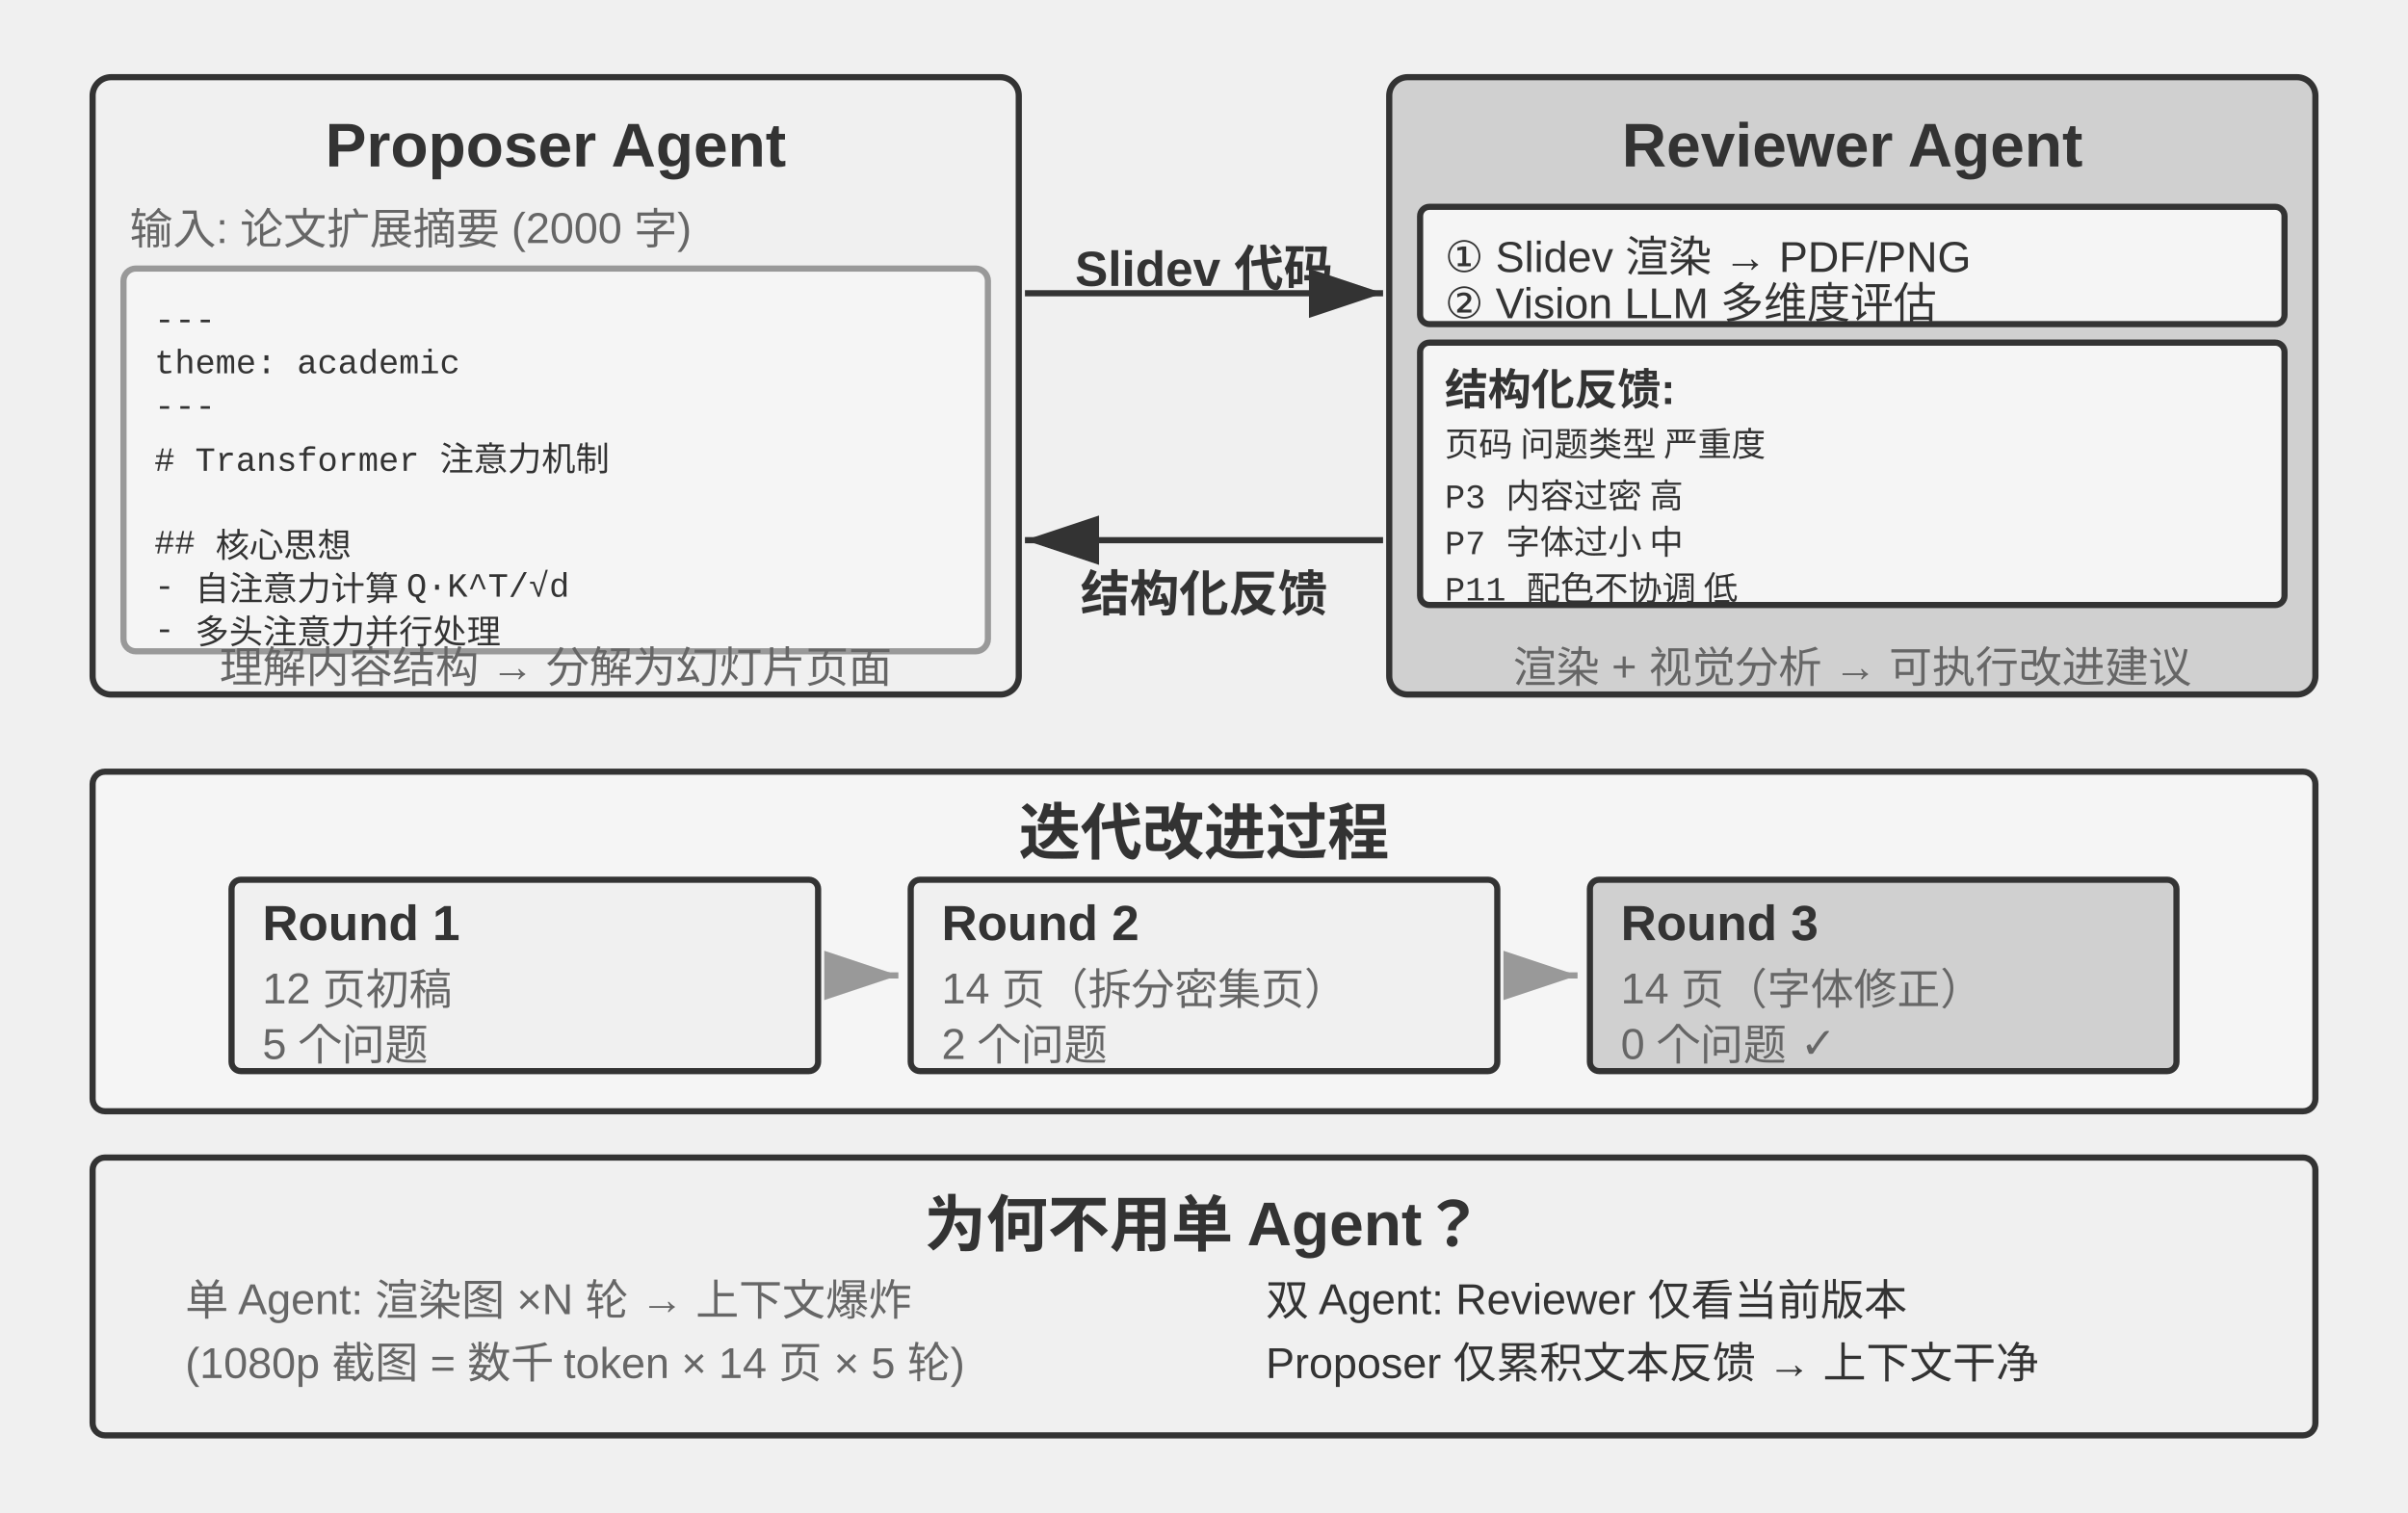
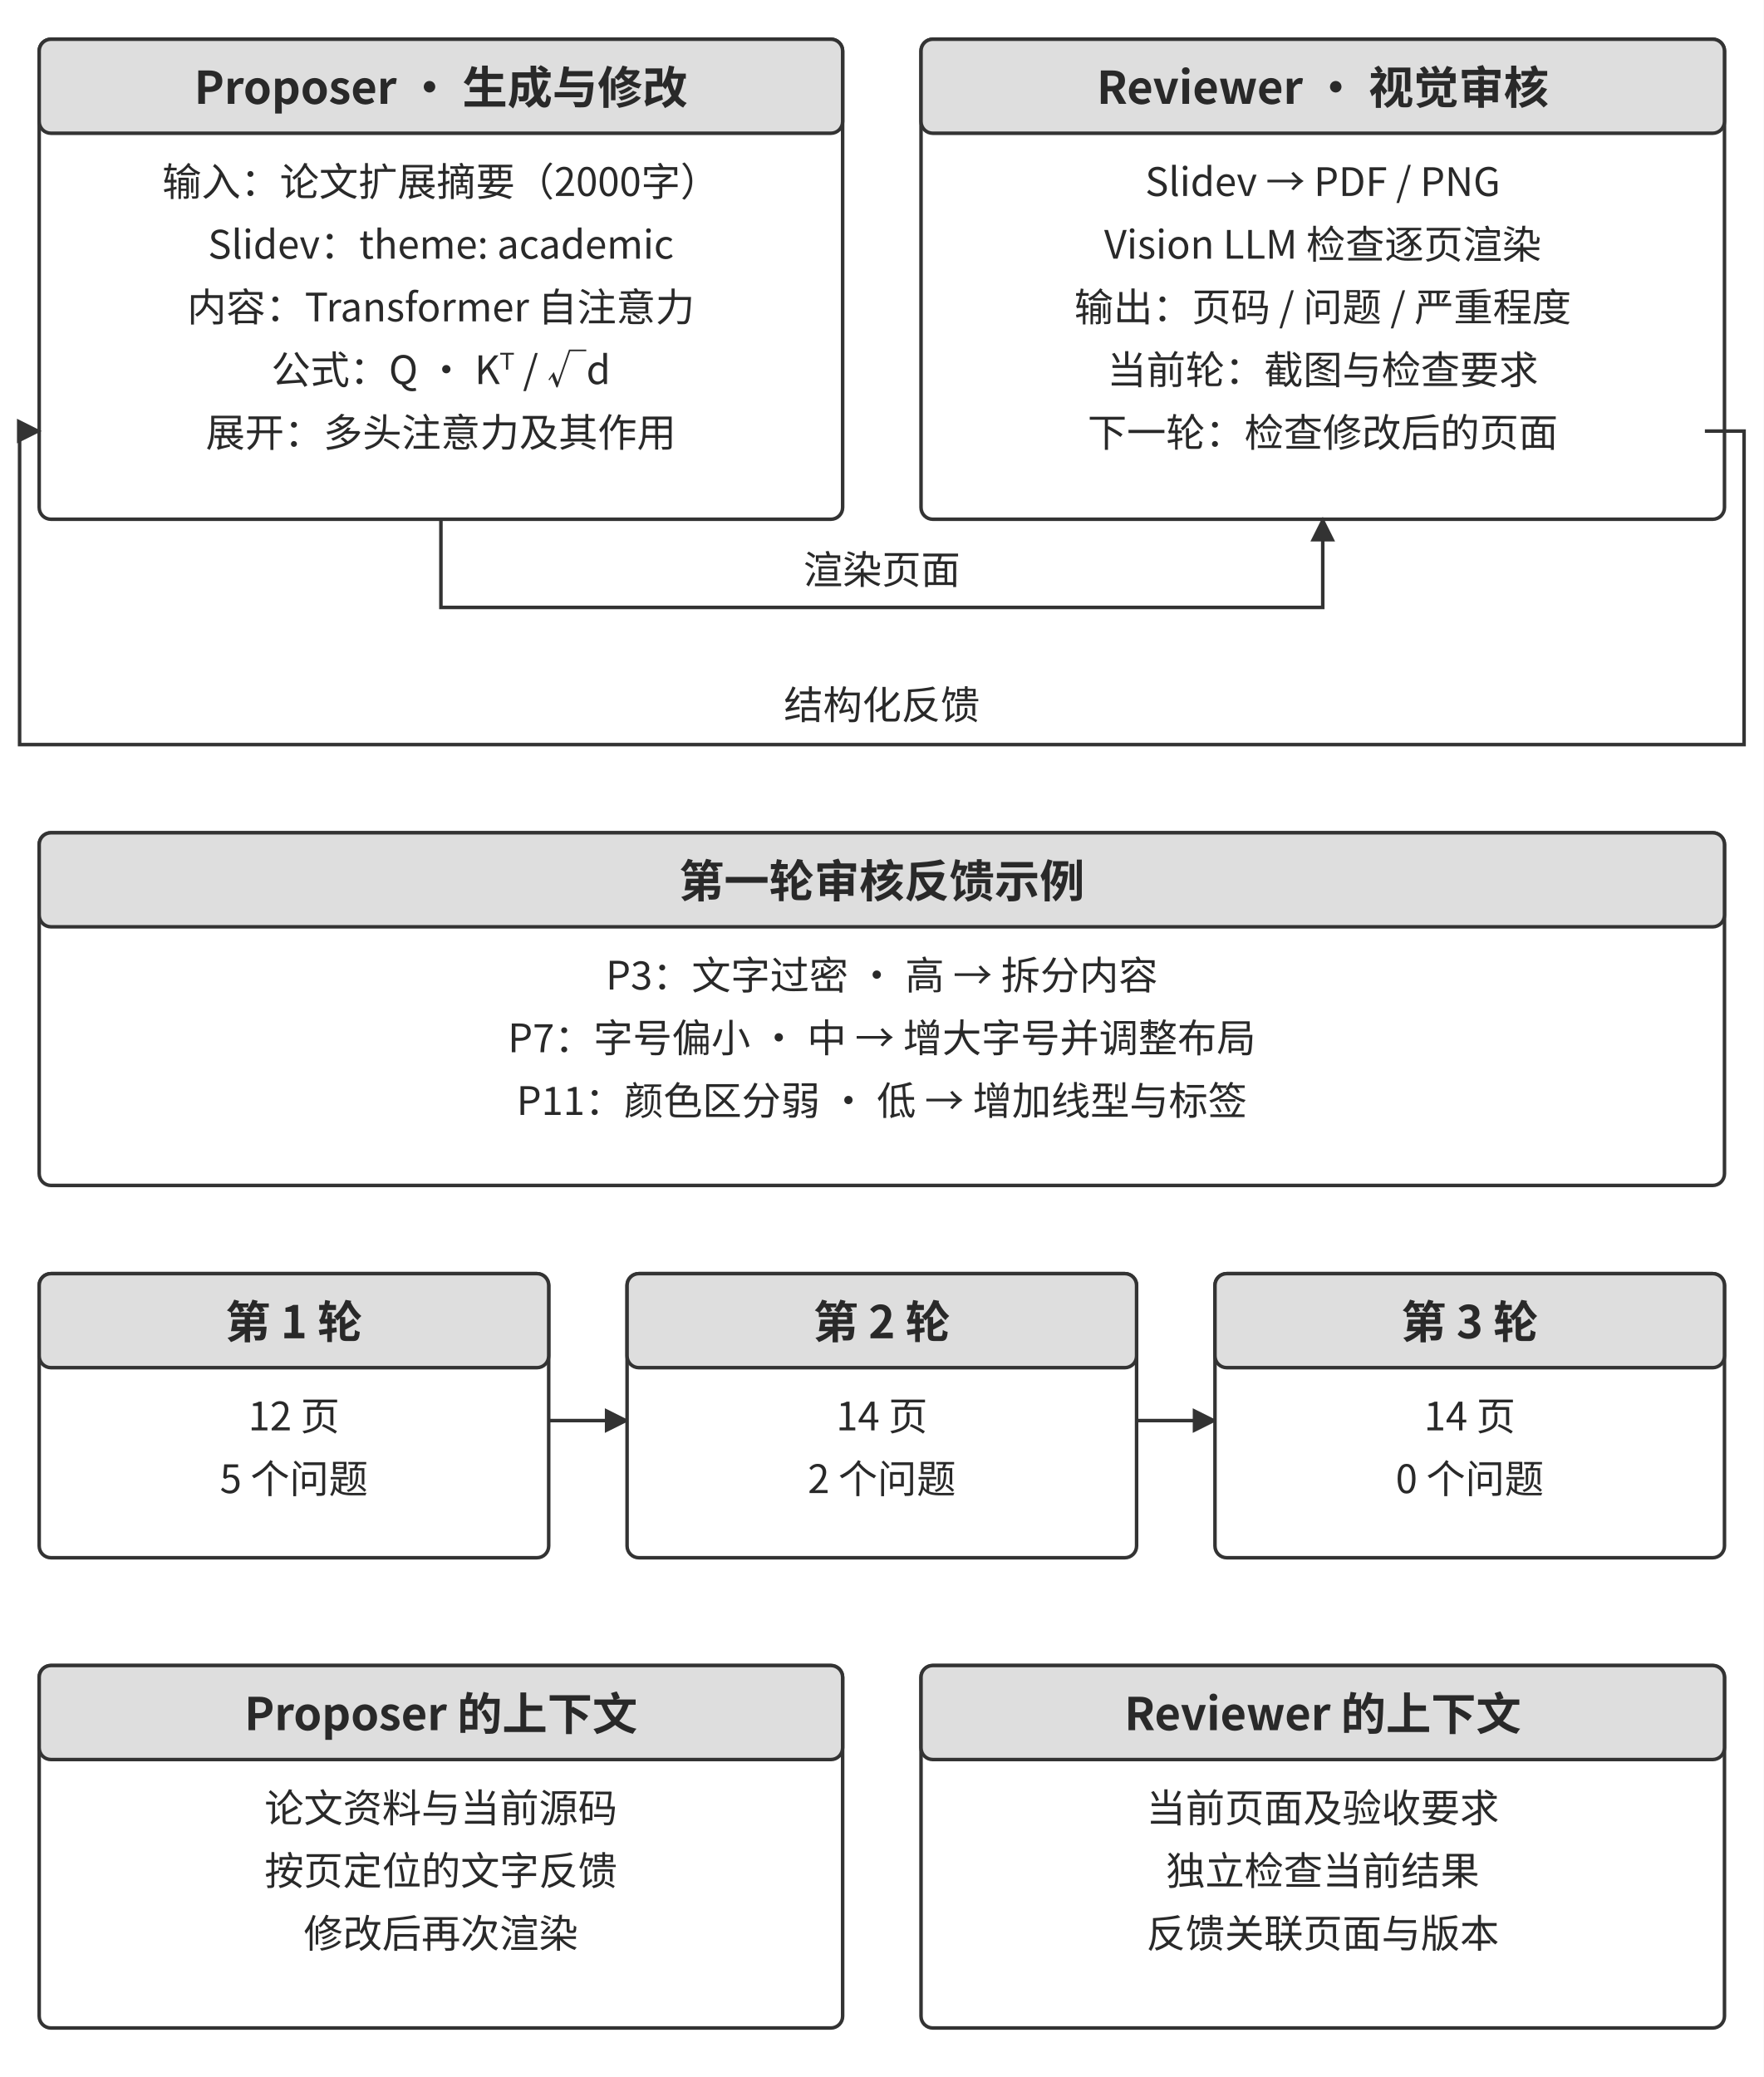
- <svg xmlns="http://www.w3.org/2000/svg" viewBox="0 40 780 490" width="780" height="490" style="background:#ffffff">
+ <svg xmlns="http://www.w3.org/2000/svg" width="150mm" height="176.67mm" viewBox="0 0 900 1060" role="img" aria-labelledby="title desc">
  <defs>
-     <marker id="ah" markerWidth="12" markerHeight="8" refX="12" refY="4" orient="auto">
-       <polygon points="0 0, 12 4, 0 8" fill="#333333" />
-     </marker>
-     <marker id="ah-light" markerWidth="12" markerHeight="8" refX="12" refY="4" orient="auto">
-       <polygon points="0 0, 12 4, 0 8" fill="#999999" />
+     <marker id="arrow" viewBox="0 0 10 10" refX="9" refY="5" markerWidth="7" markerHeight="7" orient="auto-start-reverse">
+       <path d="M0 0 L10 5 L0 10 Z" fill="#333333" />
    </marker>
  </defs>
-   <rect x="30" y="65" width="300" height="200" rx="6" fill="#f0f0f0" stroke="#333333" stroke-width="2" />
-   <text x="180" y="87" font-family="Arial, 'Helvetica Neue', Helvetica, 'PingFang SC', 'Microsoft YaHei', sans-serif" font-size="20" fill="#333333" text-anchor="middle" dominant-baseline="central" font-weight="bold">Proposer Agent</text>
-   <text x="42" y="113" font-family="Arial, 'Helvetica Neue', Helvetica, 'PingFang SC', 'Microsoft YaHei', sans-serif" font-size="14" fill="#666666" text-anchor="start" dominant-baseline="central" font-weight="normal">输入: 论文扩展摘要 (2000 字)</text>
-   <rect x="40" y="127" width="280" height="124" rx="4" fill="#f5f5f5" stroke="#999999" stroke-width="2" />
-   <text x="50" y="144.0" font-family="'Courier New', Courier, monospace" font-size="11" fill="#333333" text-anchor="start" dominant-baseline="central">---</text>
-   <text x="50" y="158.0" font-family="'Courier New', Courier, monospace" font-size="11" fill="#333333" text-anchor="start" dominant-baseline="central">theme: academic</text>
-   <text x="50" y="172.0" font-family="'Courier New', Courier, monospace" font-size="11" fill="#333333" text-anchor="start" dominant-baseline="central">---</text>
-   <text x="50" y="186.0" font-family="'Courier New', Courier, monospace" font-size="11" fill="#333333" text-anchor="start" dominant-baseline="central"># Transformer 注意力机制</text>
-   <text x="50" y="200.0" font-family="'Courier New', Courier, monospace" font-size="11" fill="#333333" text-anchor="start" dominant-baseline="central" />
-   <text x="50" y="214.0" font-family="'Courier New', Courier, monospace" font-size="11" fill="#333333" text-anchor="start" dominant-baseline="central">## 核心思想</text>
-   <text x="50" y="228.0" font-family="'Courier New', Courier, monospace" font-size="11" fill="#333333" text-anchor="start" dominant-baseline="central">- 自注意力计算 Q·K^T/√d</text>
-   <text x="50" y="242.0" font-family="'Courier New', Courier, monospace" font-size="11" fill="#333333" text-anchor="start" dominant-baseline="central">- 多头注意力并行处理</text>
-   <text x="180" y="255" font-family="Arial, 'Helvetica Neue', Helvetica, 'PingFang SC', 'Microsoft YaHei', sans-serif" font-size="14" fill="#666666" text-anchor="middle" dominant-baseline="central" font-weight="normal">理解内容结构 → 分解为幻灯片页面</text>
-   <rect x="450" y="65" width="300" height="200" rx="6" fill="#d0d0d0" stroke="#333333" stroke-width="2" />
-   <text x="600" y="87" font-family="Arial, 'Helvetica Neue', Helvetica, 'PingFang SC', 'Microsoft YaHei', sans-serif" font-size="20" fill="#333333" text-anchor="middle" dominant-baseline="central" font-weight="bold">Reviewer Agent</text>
-   <rect x="460" y="107" width="280" height="38" rx="3" fill="#f5f5f5" stroke="#333333" stroke-width="2" />
-   <text x="468" y="120" font-family="Arial, 'Helvetica Neue', Helvetica, 'PingFang SC', 'Microsoft YaHei', sans-serif" font-size="14" fill="#333333" text-anchor="start" dominant-baseline="central" font-weight="normal">① Slidev 渲染 → PDF/PNG</text>
-   <text x="468" y="135" font-family="Arial, 'Helvetica Neue', Helvetica, 'PingFang SC', 'Microsoft YaHei', sans-serif" font-size="14" fill="#333333" text-anchor="start" dominant-baseline="central" font-weight="normal">② Vision LLM 多维度评估</text>
-   <rect x="460" y="151" width="280" height="85" rx="3" fill="#f5f5f5" stroke="#333333" stroke-width="2" />
-   <text x="468" y="165" font-family="Arial, 'Helvetica Neue', Helvetica, 'PingFang SC', 'Microsoft YaHei', sans-serif" font-size="14" fill="#333333" text-anchor="start" dominant-baseline="central" font-weight="bold">结构化反馈:</text>
-   <text x="468" y="183" font-family="'Courier New', Courier, monospace" font-size="11" fill="#333333" text-anchor="start" dominant-baseline="central">页码  问题类型    严重度</text>
-   <text x="468" y="198" font-family="'Courier New', Courier, monospace" font-size="11" fill="#333333" text-anchor="start" dominant-baseline="central">P3   内容过密    高</text>
-   <text x="468" y="213" font-family="'Courier New', Courier, monospace" font-size="11" fill="#333333" text-anchor="start" dominant-baseline="central">P7   字体过小    中</text>
-   <text x="468" y="228" font-family="'Courier New', Courier, monospace" font-size="11" fill="#333333" text-anchor="start" dominant-baseline="central">P11  配色不协调  低</text>
-   <text x="600" y="255" font-family="Arial, 'Helvetica Neue', Helvetica, 'PingFang SC', 'Microsoft YaHei', sans-serif" font-size="14" fill="#666666" text-anchor="middle" dominant-baseline="central" font-weight="normal">渲染 + 视觉分析 → 可执行改进建议</text>
-   <line x1="332" y1="135" x2="448" y2="135" stroke="#333333" stroke-width="2" marker-end="url(#ah)" />
-   <text x="390.0" y="123" font-family="Arial, 'Helvetica Neue', Helvetica, 'PingFang SC', 'Microsoft YaHei', sans-serif" font-size="16" fill="#333333" text-anchor="middle" dominant-baseline="central" font-weight="bold">Slidev 代码</text>
-   <line x1="448" y1="215" x2="332" y2="215" stroke="#333333" stroke-width="2" marker-end="url(#ah)" />
-   <text x="390.0" y="231" font-family="Arial, 'Helvetica Neue', Helvetica, 'PingFang SC', 'Microsoft YaHei', sans-serif" font-size="16" fill="#333333" text-anchor="middle" dominant-baseline="central" font-weight="bold">结构化反馈</text>
-   <rect x="30" y="290" width="720" height="110" rx="4" fill="#f5f5f5" stroke="#333333" stroke-width="2" />
-   <text x="390" y="308" font-family="Arial, 'Helvetica Neue', Helvetica, 'PingFang SC', 'Microsoft YaHei', sans-serif" font-size="20" fill="#333333" text-anchor="middle" dominant-baseline="central" font-weight="bold">迭代改进过程</text>
-   <rect x="75" y="325" width="190" height="62" rx="3" fill="#f0f0f0" stroke="#333333" stroke-width="2" />
-   <text x="85" y="339" font-family="Arial, 'Helvetica Neue', Helvetica, 'PingFang SC', 'Microsoft YaHei', sans-serif" font-size="16" fill="#333333" text-anchor="start" dominant-baseline="central" font-weight="bold">Round 1</text>
-   <text x="85" y="357" font-family="Arial, 'Helvetica Neue', Helvetica, 'PingFang SC', 'Microsoft YaHei', sans-serif" font-size="14" fill="#666666" text-anchor="start" dominant-baseline="central" font-weight="normal">12 页初稿</text>
-   <text x="85" y="375" font-family="Arial, 'Helvetica Neue', Helvetica, 'PingFang SC', 'Microsoft YaHei', sans-serif" font-size="14" fill="#666666" text-anchor="start" dominant-baseline="central" font-weight="normal">5 个问题</text>
-   <line x1="269" y1="356" x2="291" y2="356" stroke="#999999" stroke-width="2" marker-end="url(#ah-light)" />
-   <rect x="295" y="325" width="190" height="62" rx="3" fill="#f0f0f0" stroke="#333333" stroke-width="2" />
-   <text x="305" y="339" font-family="Arial, 'Helvetica Neue', Helvetica, 'PingFang SC', 'Microsoft YaHei', sans-serif" font-size="16" fill="#333333" text-anchor="start" dominant-baseline="central" font-weight="bold">Round 2</text>
-   <text x="305" y="357" font-family="Arial, 'Helvetica Neue', Helvetica, 'PingFang SC', 'Microsoft YaHei', sans-serif" font-size="14" fill="#666666" text-anchor="start" dominant-baseline="central" font-weight="normal">14 页（拆分密集页）</text>
-   <text x="305" y="375" font-family="Arial, 'Helvetica Neue', Helvetica, 'PingFang SC', 'Microsoft YaHei', sans-serif" font-size="14" fill="#666666" text-anchor="start" dominant-baseline="central" font-weight="normal">2 个问题</text>
-   <line x1="489" y1="356" x2="511" y2="356" stroke="#999999" stroke-width="2" marker-end="url(#ah-light)" />
-   <rect x="515" y="325" width="190" height="62" rx="3" fill="#d0d0d0" stroke="#333333" stroke-width="2" />
-   <text x="525" y="339" font-family="Arial, 'Helvetica Neue', Helvetica, 'PingFang SC', 'Microsoft YaHei', sans-serif" font-size="16" fill="#333333" text-anchor="start" dominant-baseline="central" font-weight="bold">Round 3</text>
-   <text x="525" y="357" font-family="Arial, 'Helvetica Neue', Helvetica, 'PingFang SC', 'Microsoft YaHei', sans-serif" font-size="14" fill="#666666" text-anchor="start" dominant-baseline="central" font-weight="normal">14 页（字体修正）</text>
-   <text x="525" y="375" font-family="Arial, 'Helvetica Neue', Helvetica, 'PingFang SC', 'Microsoft YaHei', sans-serif" font-size="14" fill="#666666" text-anchor="start" dominant-baseline="central" font-weight="normal">0 个问题 ✓</text>
-   <rect x="30" y="415" width="720" height="90" rx="4" fill="#f0f0f0" stroke="#333333" stroke-width="2" />
-   <text x="390" y="435" font-family="Arial, 'Helvetica Neue', Helvetica, 'PingFang SC', 'Microsoft YaHei', sans-serif" font-size="20" fill="#333333" text-anchor="middle" dominant-baseline="central" font-weight="bold">为何不用单 Agent？</text>
-   <text x="60" y="460" font-family="Arial, 'Helvetica Neue', Helvetica, 'PingFang SC', 'Microsoft YaHei', sans-serif" font-size="14" fill="#666666" text-anchor="start" dominant-baseline="central" font-weight="normal">单 Agent: 渲染图 ×N 轮 → 上下文爆炸</text>
-   <text x="60" y="478" font-family="Arial, 'Helvetica Neue', Helvetica, 'PingFang SC', 'Microsoft YaHei', sans-serif" font-size="14" fill="#666666" text-anchor="start" dominant-baseline="central" font-weight="normal">(1080p 截图 = 数千 token × 14 页 × 5 轮)</text>
-   <text x="410" y="460" font-family="Arial, 'Helvetica Neue', Helvetica, 'PingFang SC', 'Microsoft YaHei', sans-serif" font-size="14" fill="#333333" text-anchor="start" dominant-baseline="central" font-weight="normal">双 Agent: Reviewer 仅看当前版本</text>
-   <text x="410" y="478" font-family="Arial, 'Helvetica Neue', Helvetica, 'PingFang SC', 'Microsoft YaHei', sans-serif" font-size="14" fill="#333333" text-anchor="start" dominant-baseline="central" font-weight="normal">Proposer 仅累积文本反馈 → 上下文干净</text>
+   <rect width="900" height="1060" fill="#ffffff" />
+   <rect x="20" y="20" width="410" height="245" rx="6" fill="#ffffff" stroke="#333333" stroke-width="1.8" />
+   <rect x="20" y="20" width="410" height="48" rx="6" fill="#dedede" stroke="#333333" stroke-width="1.8" />
+   <text x="225.0" y="53" text-anchor="middle" font-family="Noto Sans CJK SC,Source Han Sans CN,Microsoft YaHei,sans-serif" font-size="23" font-weight="700" fill="#292929">Proposer · 生成与修改</text>
+   <text x="225.0" y="100" text-anchor="middle" font-family="Noto Sans CJK SC,Source Han Sans CN,Microsoft YaHei,sans-serif" font-size="20" font-weight="400" fill="#292929">输入：论文扩展摘要（2000字）</text>
+   <text x="225.0" y="132" text-anchor="middle" font-family="Noto Sans CJK SC,Source Han Sans CN,Microsoft YaHei,sans-serif" font-size="20" font-weight="400" fill="#292929">Slidev：theme: academic</text>
+   <text x="225.0" y="164" text-anchor="middle" font-family="Noto Sans CJK SC,Source Han Sans CN,Microsoft YaHei,sans-serif" font-size="20" font-weight="400" fill="#292929">内容：Transformer 自注意力</text>
+   <text x="225.0" y="196" text-anchor="middle" font-family="Noto Sans CJK SC,Source Han Sans CN,Microsoft YaHei,sans-serif" font-size="20" font-weight="400" fill="#292929">公式：Q · Kᵀ / √d</text>
+   <text x="225.0" y="228" text-anchor="middle" font-family="Noto Sans CJK SC,Source Han Sans CN,Microsoft YaHei,sans-serif" font-size="20" font-weight="400" fill="#292929">展开：多头注意力及其作用</text>
+   <rect x="470" y="20" width="410" height="245" rx="6" fill="#ffffff" stroke="#333333" stroke-width="1.8" />
+   <rect x="470" y="20" width="410" height="48" rx="6" fill="#dedede" stroke="#333333" stroke-width="1.8" />
+   <text x="675.0" y="53" text-anchor="middle" font-family="Noto Sans CJK SC,Source Han Sans CN,Microsoft YaHei,sans-serif" font-size="23" font-weight="700" fill="#292929">Reviewer · 视觉审核</text>
+   <text x="675.0" y="100" text-anchor="middle" font-family="Noto Sans CJK SC,Source Han Sans CN,Microsoft YaHei,sans-serif" font-size="20" font-weight="400" fill="#292929">Slidev → PDF / PNG</text>
+   <text x="675.0" y="132" text-anchor="middle" font-family="Noto Sans CJK SC,Source Han Sans CN,Microsoft YaHei,sans-serif" font-size="20" font-weight="400" fill="#292929">Vision LLM 检查逐页渲染</text>
+   <text x="675.0" y="164" text-anchor="middle" font-family="Noto Sans CJK SC,Source Han Sans CN,Microsoft YaHei,sans-serif" font-size="20" font-weight="400" fill="#292929">输出：页码 / 问题 / 严重程度</text>
+   <text x="675.0" y="196" text-anchor="middle" font-family="Noto Sans CJK SC,Source Han Sans CN,Microsoft YaHei,sans-serif" font-size="20" font-weight="400" fill="#292929">当前轮：截图与检查要求</text>
+   <text x="675.0" y="228" text-anchor="middle" font-family="Noto Sans CJK SC,Source Han Sans CN,Microsoft YaHei,sans-serif" font-size="20" font-weight="400" fill="#292929">下一轮：检查修改后的页面</text>
+   <path d="M 225 265 L 225 310 L 675 310 L 675 265" fill="none" stroke="#333333" stroke-width="1.8" marker-end="url(#arrow)" />
+   <text x="450" y="298" text-anchor="middle" font-family="Noto Sans CJK SC,Source Han Sans CN,Microsoft YaHei,sans-serif" font-size="20" font-weight="400" fill="#292929">渲染页面</text>
+   <path d="M 870 220 L 890 220 L 890 380 L 10 380 L 10 220 L 20 220" fill="none" stroke="#333333" stroke-width="1.8" marker-end="url(#arrow)" />
+   <text x="450" y="367" text-anchor="middle" font-family="Noto Sans CJK SC,Source Han Sans CN,Microsoft YaHei,sans-serif" font-size="20" font-weight="400" fill="#292929">结构化反馈</text>
+   <rect x="20" y="425" width="860" height="180" rx="6" fill="#ffffff" stroke="#333333" stroke-width="1.8" />
+   <rect x="20" y="425" width="860" height="48" rx="6" fill="#dedede" stroke="#333333" stroke-width="1.8" />
+   <text x="450.0" y="458" text-anchor="middle" font-family="Noto Sans CJK SC,Source Han Sans CN,Microsoft YaHei,sans-serif" font-size="23" font-weight="700" fill="#292929">第一轮审核反馈示例</text>
+   <text x="450.0" y="505" text-anchor="middle" font-family="Noto Sans CJK SC,Source Han Sans CN,Microsoft YaHei,sans-serif" font-size="20" font-weight="400" fill="#292929">P3：文字过密 · 高 → 拆分内容</text>
+   <text x="450.0" y="537" text-anchor="middle" font-family="Noto Sans CJK SC,Source Han Sans CN,Microsoft YaHei,sans-serif" font-size="20" font-weight="400" fill="#292929">P7：字号偏小 · 中 → 增大字号并调整布局</text>
+   <text x="450.0" y="569" text-anchor="middle" font-family="Noto Sans CJK SC,Source Han Sans CN,Microsoft YaHei,sans-serif" font-size="20" font-weight="400" fill="#292929">P11：颜色区分弱 · 低 → 增加线型与标签</text>
+   <rect x="20" y="650" width="260" height="145" rx="6" fill="#ffffff" stroke="#333333" stroke-width="1.8" />
+   <rect x="20" y="650" width="260" height="48" rx="6" fill="#dedede" stroke="#333333" stroke-width="1.8" />
+   <text x="150.0" y="683" text-anchor="middle" font-family="Noto Sans CJK SC,Source Han Sans CN,Microsoft YaHei,sans-serif" font-size="23" font-weight="700" fill="#292929">第 1 轮</text>
+   <text x="150.0" y="730" text-anchor="middle" font-family="Noto Sans CJK SC,Source Han Sans CN,Microsoft YaHei,sans-serif" font-size="20" font-weight="400" fill="#292929">12 页</text>
+   <text x="150.0" y="762" text-anchor="middle" font-family="Noto Sans CJK SC,Source Han Sans CN,Microsoft YaHei,sans-serif" font-size="20" font-weight="400" fill="#292929">5 个问题</text>
+   <path d="M 280 725 L 320 725" fill="none" stroke="#333333" stroke-width="1.8" marker-end="url(#arrow)" />
+   <rect x="320" y="650" width="260" height="145" rx="6" fill="#ffffff" stroke="#333333" stroke-width="1.8" />
+   <rect x="320" y="650" width="260" height="48" rx="6" fill="#dedede" stroke="#333333" stroke-width="1.8" />
+   <text x="450.0" y="683" text-anchor="middle" font-family="Noto Sans CJK SC,Source Han Sans CN,Microsoft YaHei,sans-serif" font-size="23" font-weight="700" fill="#292929">第 2 轮</text>
+   <text x="450.0" y="730" text-anchor="middle" font-family="Noto Sans CJK SC,Source Han Sans CN,Microsoft YaHei,sans-serif" font-size="20" font-weight="400" fill="#292929">14 页</text>
+   <text x="450.0" y="762" text-anchor="middle" font-family="Noto Sans CJK SC,Source Han Sans CN,Microsoft YaHei,sans-serif" font-size="20" font-weight="400" fill="#292929">2 个问题</text>
+   <path d="M 580 725 L 620 725" fill="none" stroke="#333333" stroke-width="1.8" marker-end="url(#arrow)" />
+   <rect x="620" y="650" width="260" height="145" rx="6" fill="#ffffff" stroke="#333333" stroke-width="1.8" />
+   <rect x="620" y="650" width="260" height="48" rx="6" fill="#dedede" stroke="#333333" stroke-width="1.8" />
+   <text x="750.0" y="683" text-anchor="middle" font-family="Noto Sans CJK SC,Source Han Sans CN,Microsoft YaHei,sans-serif" font-size="23" font-weight="700" fill="#292929">第 3 轮</text>
+   <text x="750.0" y="730" text-anchor="middle" font-family="Noto Sans CJK SC,Source Han Sans CN,Microsoft YaHei,sans-serif" font-size="20" font-weight="400" fill="#292929">14 页</text>
+   <text x="750.0" y="762" text-anchor="middle" font-family="Noto Sans CJK SC,Source Han Sans CN,Microsoft YaHei,sans-serif" font-size="20" font-weight="400" fill="#292929">0 个问题</text>
+   <rect x="20" y="850" width="410" height="185" rx="6" fill="#ffffff" stroke="#333333" stroke-width="1.8" />
+   <rect x="20" y="850" width="410" height="48" rx="6" fill="#dedede" stroke="#333333" stroke-width="1.8" />
+   <text x="225.0" y="883" text-anchor="middle" font-family="Noto Sans CJK SC,Source Han Sans CN,Microsoft YaHei,sans-serif" font-size="23" font-weight="700" fill="#292929">Proposer 的上下文</text>
+   <text x="225.0" y="930" text-anchor="middle" font-family="Noto Sans CJK SC,Source Han Sans CN,Microsoft YaHei,sans-serif" font-size="20" font-weight="400" fill="#292929">论文资料与当前源码</text>
+   <text x="225.0" y="962" text-anchor="middle" font-family="Noto Sans CJK SC,Source Han Sans CN,Microsoft YaHei,sans-serif" font-size="20" font-weight="400" fill="#292929">按页定位的文字反馈</text>
+   <text x="225.0" y="994" text-anchor="middle" font-family="Noto Sans CJK SC,Source Han Sans CN,Microsoft YaHei,sans-serif" font-size="20" font-weight="400" fill="#292929">修改后再次渲染</text>
+   <rect x="470" y="850" width="410" height="185" rx="6" fill="#ffffff" stroke="#333333" stroke-width="1.8" />
+   <rect x="470" y="850" width="410" height="48" rx="6" fill="#dedede" stroke="#333333" stroke-width="1.8" />
+   <text x="675.0" y="883" text-anchor="middle" font-family="Noto Sans CJK SC,Source Han Sans CN,Microsoft YaHei,sans-serif" font-size="23" font-weight="700" fill="#292929">Reviewer 的上下文</text>
+   <text x="675.0" y="930" text-anchor="middle" font-family="Noto Sans CJK SC,Source Han Sans CN,Microsoft YaHei,sans-serif" font-size="20" font-weight="400" fill="#292929">当前页面及验收要求</text>
+   <text x="675.0" y="962" text-anchor="middle" font-family="Noto Sans CJK SC,Source Han Sans CN,Microsoft YaHei,sans-serif" font-size="20" font-weight="400" fill="#292929">独立检查当前结果</text>
+   <text x="675.0" y="994" text-anchor="middle" font-family="Noto Sans CJK SC,Source Han Sans CN,Microsoft YaHei,sans-serif" font-size="20" font-weight="400" fill="#292929">反馈关联页面与版本</text>
</svg>
